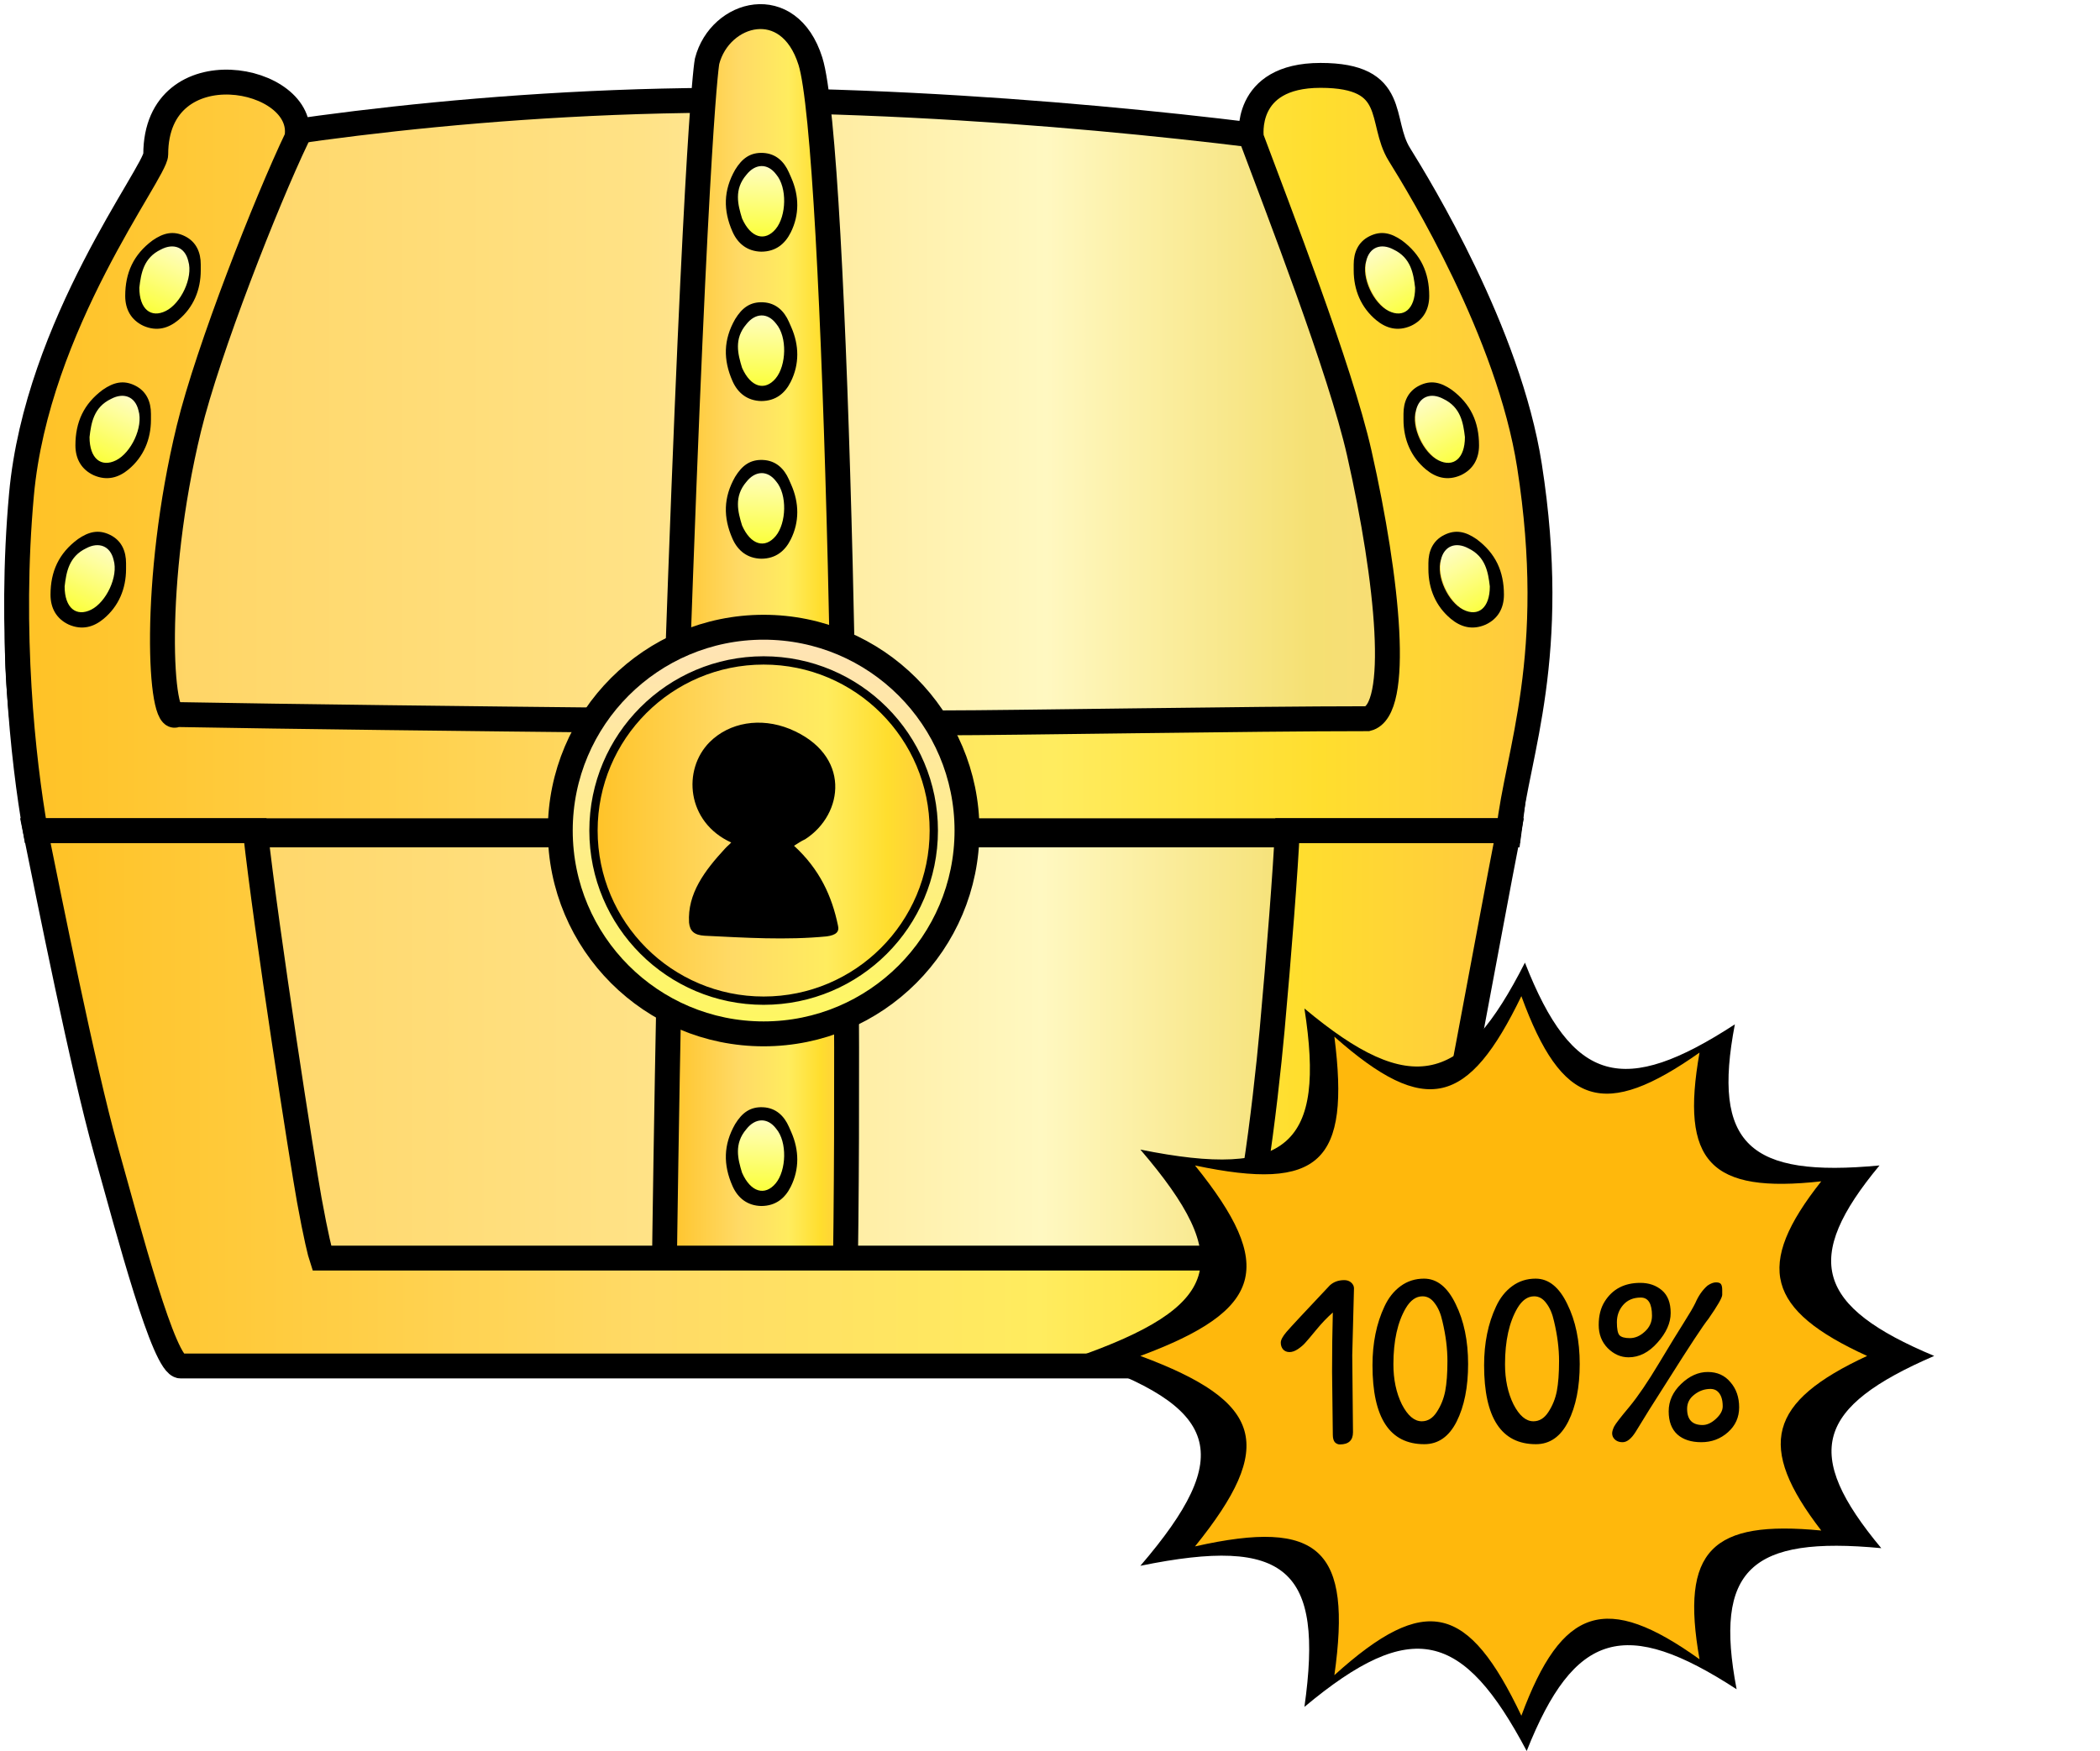
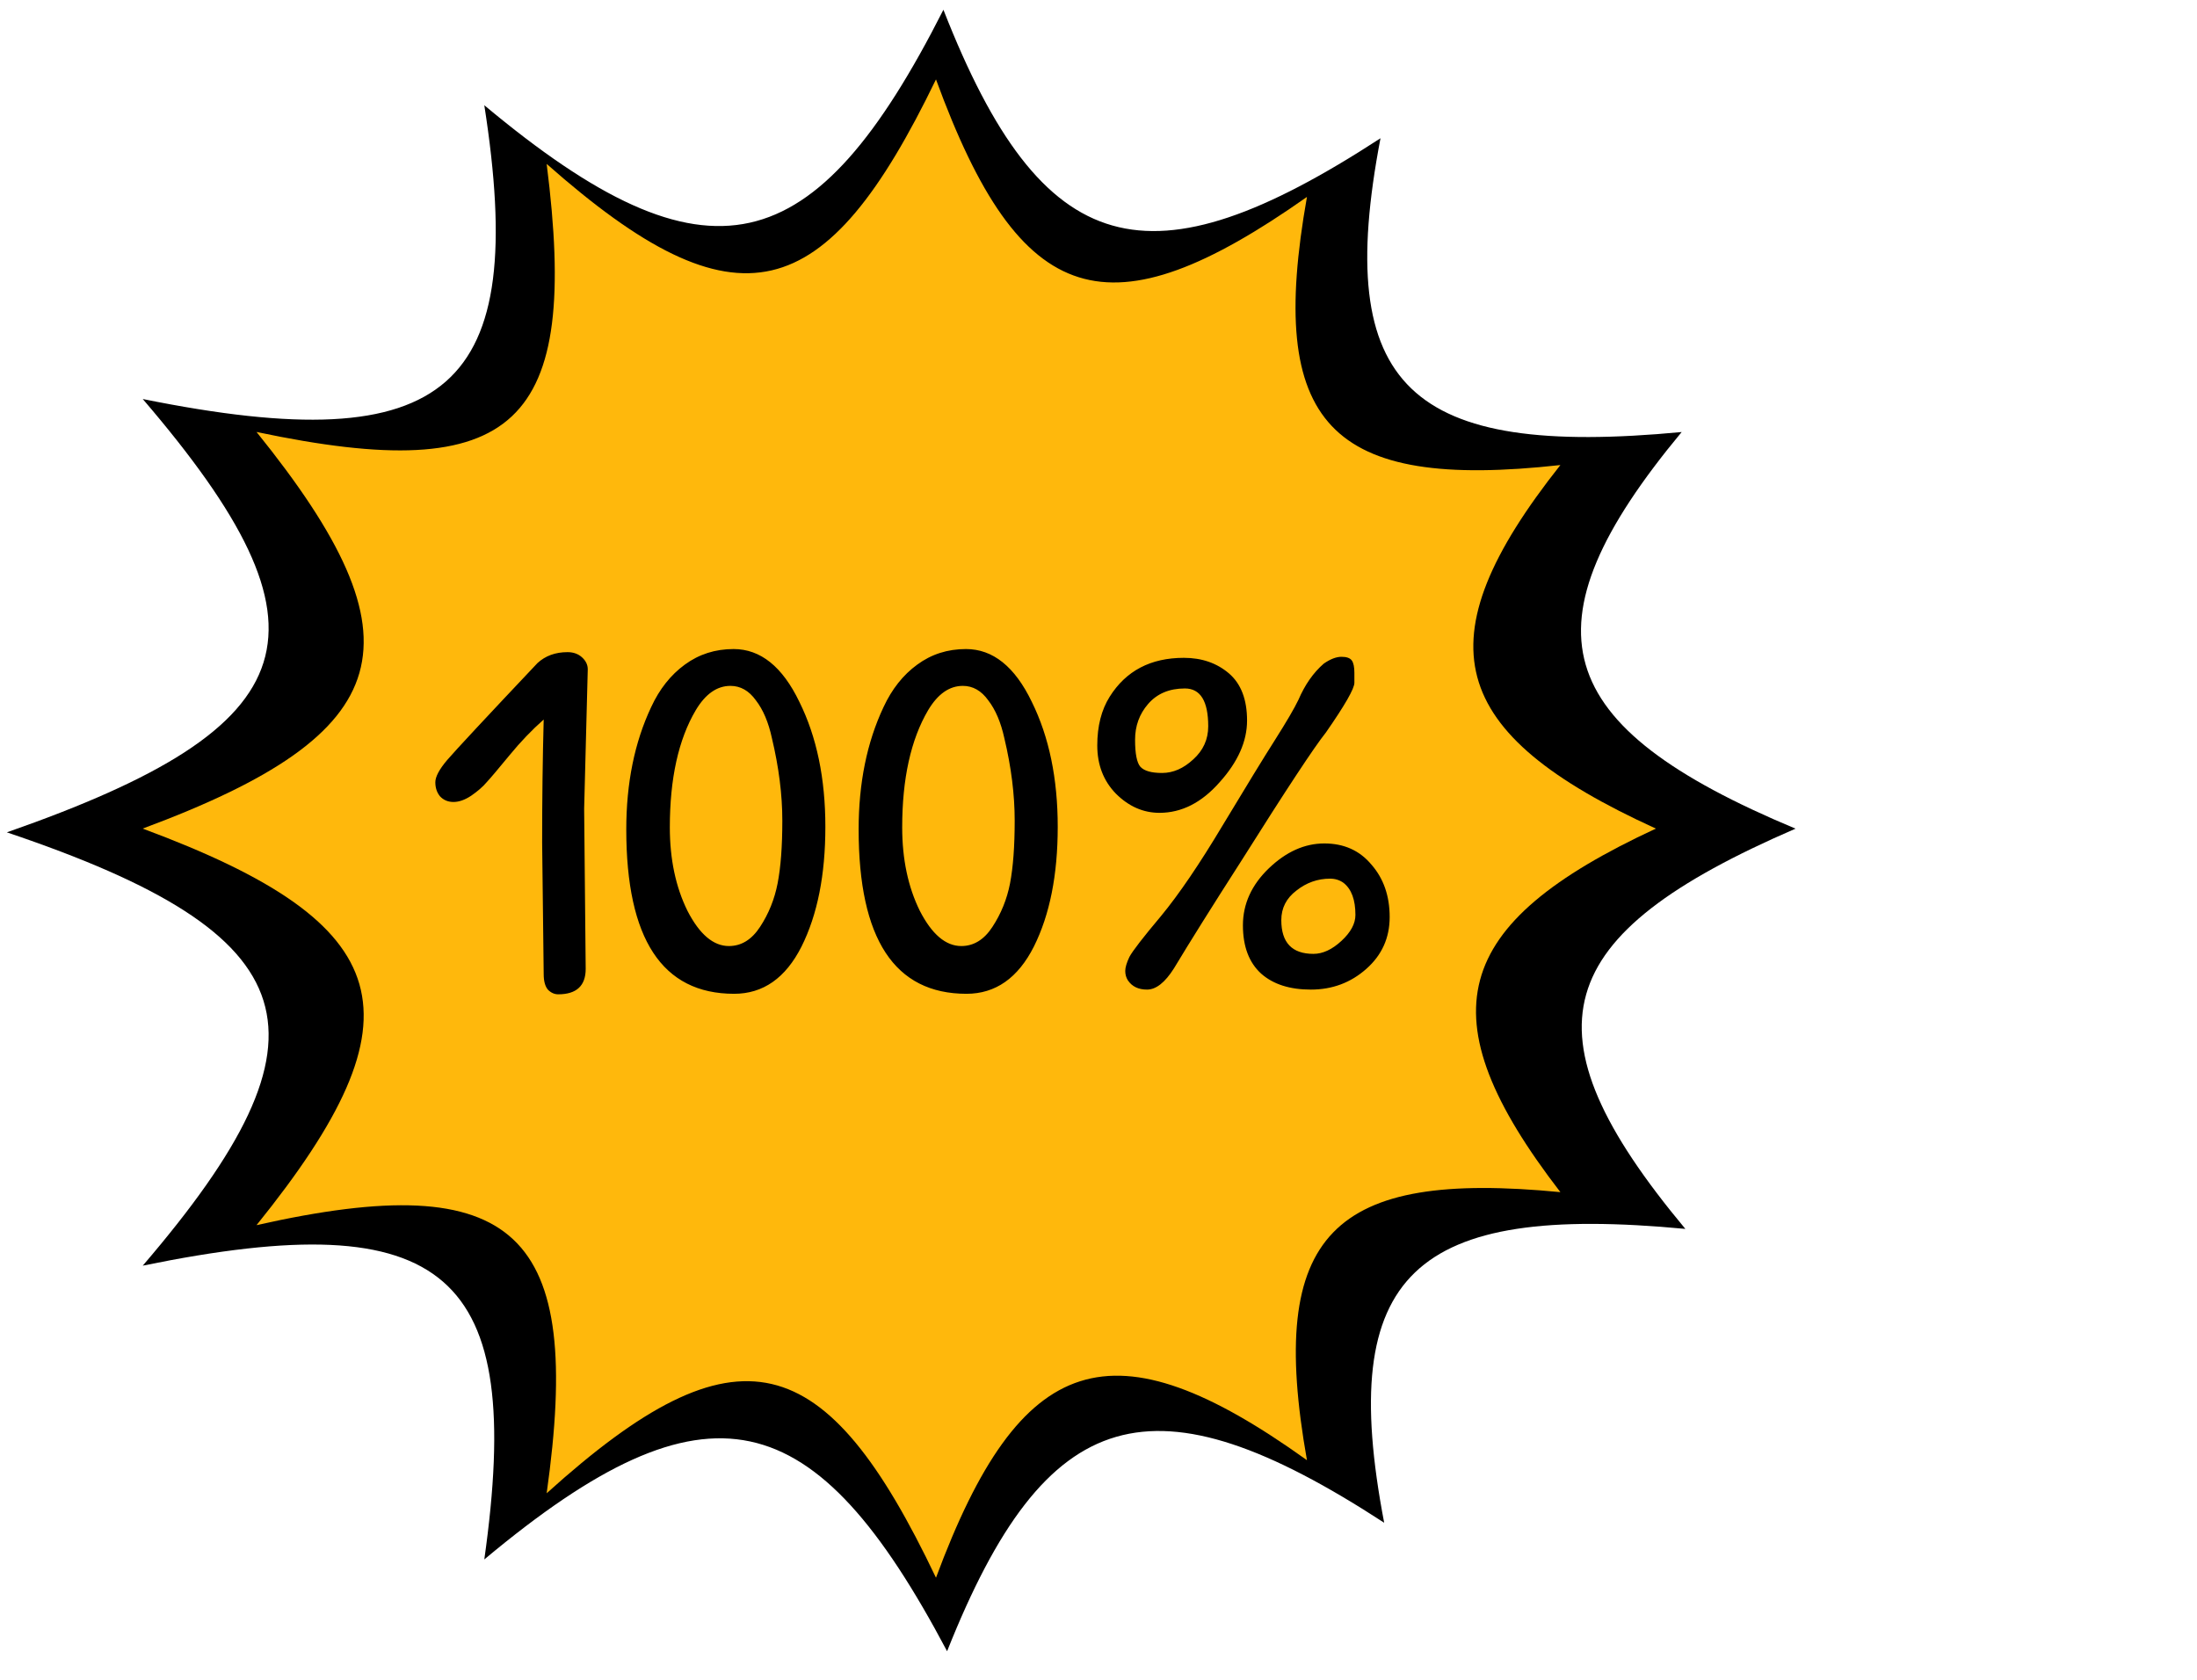
- <svg xmlns="http://www.w3.org/2000/svg" width="253" height="211" viewBox="0 0 253 211" fill="none">
-   <path d="M21.262 165.105H165.762C169.762 162.305 178.428 120.605 182.262 100.105L4.262 101.605C4.428 102.772 5.162 107.405 6.762 116.605C8.362 125.805 17.095 152.772 21.262 165.105Z" fill="#C01414" />
-   <path d="M21.262 165.105H165.762C169.762 162.305 178.428 120.605 182.262 100.105L4.262 101.605C4.428 102.772 5.162 107.405 6.762 116.605C8.362 125.805 17.095 152.772 21.262 165.105Z" fill="url(#paint0_linear_72_5866)" />
-   <path d="M21.262 165.105H165.762C169.762 162.305 178.428 120.605 182.262 100.105L4.262 101.605C4.428 102.772 5.162 107.405 6.762 116.605C8.362 125.805 17.095 152.772 21.262 165.105Z" stroke="black" />
-   <path d="M91.761 12.105C59.361 11.705 30.261 16.271 19.761 18.605C17.095 22.438 10.961 32.206 7.761 40.605C3.761 51.105 3.261 63.605 2.261 73.606C1.461 81.606 3.594 94.939 4.761 100.605H181.761C182.928 92.272 184.961 71.805 183.761 56.605C182.561 41.406 172.261 24.938 167.261 18.605C155.594 16.605 124.161 12.505 91.761 12.105Z" fill="url(#paint1_linear_72_5866)" stroke="black" stroke-width="3" />
-   <path d="M22.763 51.606C25.063 42.149 32.096 24.272 35.763 16.606C37.088 9.084 18.763 5.584 18.763 18.606C18.763 20.727 4.455 39.063 2.588 59.584C1.086 76.084 2.763 91.606 4.263 100.106H181.763C182.763 90.772 187.857 79.106 184.263 56.106C181.763 40.106 171.088 22.629 168.588 18.606C166.088 14.583 168.588 9.085 159.088 9.084C149.661 9.084 150.763 16.606 150.763 16.606C153.93 25.106 161.476 44.476 163.763 54.606C167.263 70.106 168.763 85.606 164.763 86.606C150.596 86.606 121.763 87.106 113.763 87.106C105.763 87.106 49.096 86.606 21.263 86.106C19.263 87.606 18.263 70.106 22.763 51.606Z" fill="#FEBB59" />
-   <path d="M22.763 51.606C25.063 42.149 32.096 24.272 35.763 16.606C37.088 9.084 18.763 5.584 18.763 18.606C18.763 20.727 4.455 39.063 2.588 59.584C1.086 76.084 2.763 91.606 4.263 100.106H181.763C182.763 90.772 187.857 79.106 184.263 56.106C181.763 40.106 171.088 22.629 168.588 18.606C166.088 14.583 168.588 9.085 159.088 9.084C149.661 9.084 150.763 16.606 150.763 16.606C153.93 25.106 161.476 44.476 163.763 54.606C167.263 70.106 168.763 85.606 164.763 86.606C150.596 86.606 121.763 87.106 113.763 87.106C105.763 87.106 49.096 86.606 21.263 86.106C19.263 87.606 18.263 70.106 22.763 51.606Z" fill="url(#paint2_linear_72_5866)" />
-   <path d="M22.763 51.606C25.063 42.149 32.096 24.272 35.763 16.606C37.088 9.084 18.763 5.584 18.763 18.606C18.763 20.727 4.455 39.063 2.588 59.584C1.086 76.084 2.763 91.606 4.263 100.106H181.763C182.763 90.772 187.857 79.106 184.263 56.106C181.763 40.106 171.088 22.629 168.588 18.606C166.088 14.583 168.588 9.085 159.088 9.084C149.661 9.084 150.763 16.606 150.763 16.606C153.93 25.106 161.476 44.476 163.763 54.606C167.263 70.106 168.763 85.606 164.763 86.606C150.596 86.606 121.763 87.106 113.763 87.106C105.763 87.106 49.096 86.606 21.263 86.106C19.263 87.606 18.263 70.106 22.763 51.606Z" stroke="black" stroke-width="3" />
-   <path d="M97.636 7.375C95.042 -0.872 86.743 1.376 85.187 7.375C85.187 7.375 83.938 13.373 81.556 81.608C80.545 110.574 80 155.841 80 155.841C81.037 163.34 101.689 161.839 101.785 156.589C102.65 109.6 100.83 17.532 97.636 7.375Z" fill="#FEBB59" />
-   <path d="M97.636 7.375C95.042 -0.872 86.743 1.376 85.187 7.375C85.187 7.375 83.938 13.373 81.556 81.608C80.545 110.574 80 155.841 80 155.841C81.037 163.34 101.689 161.839 101.785 156.589C102.65 109.6 100.83 17.532 97.636 7.375Z" fill="url(#paint3_linear_72_5866)" />
-   <path d="M97.636 7.375C95.042 -0.872 86.743 1.376 85.187 7.375C85.187 7.375 83.938 13.373 81.556 81.608C80.545 110.574 80 155.841 80 155.841C81.037 163.34 101.689 161.839 101.785 156.589C102.65 109.6 100.83 17.532 97.636 7.375Z" stroke="black" stroke-width="3" />
-   <path d="M37.262 144.605C36.462 140.205 32.095 112.272 30.762 100.105H4.262C5.928 108.272 9.962 128.605 12.762 138.605C15.562 148.605 19.762 164.605 21.762 164.605H91.762H165.762C168.262 164.605 171.162 153.006 172.762 146.606L172.762 146.605C174.362 140.205 179.262 112.939 181.762 100.105H155.086C154.919 104.272 154.062 115.305 153.262 124.105C152.462 132.905 150.262 151.605 148.262 151.605H98.262H38.762C38.595 151.105 38.062 149.005 37.262 144.605Z" fill="#FEBA5D" />
-   <path d="M37.262 144.605C36.462 140.205 32.095 112.272 30.762 100.105H4.262C5.928 108.272 9.962 128.605 12.762 138.605C15.562 148.605 19.762 164.605 21.762 164.605H91.762H165.762C168.262 164.605 171.162 153.006 172.762 146.606L172.762 146.605C174.362 140.205 179.262 112.939 181.762 100.105H155.086C154.919 104.272 154.062 115.305 153.262 124.105C152.462 132.905 150.262 151.605 148.262 151.605H98.262H38.762C38.595 151.105 38.062 149.005 37.262 144.605Z" fill="url(#paint4_linear_72_5866)" />
-   <path d="M37.262 144.605C36.462 140.205 32.095 112.272 30.762 100.105H4.262C5.928 108.272 9.962 128.605 12.762 138.605C15.562 148.605 19.762 164.605 21.762 164.605H91.762H165.762C168.262 164.605 171.162 153.006 172.762 146.606L172.762 146.605C174.362 140.205 179.262 112.939 181.762 100.105H155.086C154.919 104.272 154.062 115.305 153.262 124.105C152.462 132.905 150.262 151.605 148.262 151.605H98.262H38.762C38.595 151.105 38.062 149.005 37.262 144.605Z" stroke="black" stroke-width="3" />
-   <ellipse cx="13.973" cy="51.71" rx="3.134" ry="4.732" transform="rotate(25.9035 13.9732 51.7101)" fill="#FFD15C" />
-   <ellipse cx="13.973" cy="51.71" rx="3.134" ry="4.732" transform="rotate(25.9035 13.9732 51.7101)" fill="url(#paint5_linear_72_5866)" />
-   <ellipse cx="10.973" cy="69.71" rx="3.134" ry="4.732" transform="rotate(25.9035 10.9732 69.7101)" fill="#FFD15C" />
-   <ellipse cx="10.973" cy="69.71" rx="3.134" ry="4.732" transform="rotate(25.9035 10.9732 69.7101)" fill="url(#paint6_linear_72_5866)" />
-   <ellipse cx="168.081" cy="33.736" rx="3.134" ry="4.732" transform="rotate(-28.1216 168.081 33.7359)" fill="#FFD15C" />
-   <ellipse cx="168.081" cy="33.736" rx="3.134" ry="4.732" transform="rotate(-28.1216 168.081 33.7359)" fill="url(#paint7_linear_72_5866)" />
-   <ellipse cx="174.081" cy="51.736" rx="3.134" ry="4.732" transform="rotate(-28.1216 174.081 51.7359)" fill="#FFD15C" />
-   <ellipse cx="174.081" cy="51.736" rx="3.134" ry="4.732" transform="rotate(-28.1216 174.081 51.7359)" fill="url(#paint8_linear_72_5866)" />
-   <ellipse cx="177.081" cy="69.736" rx="3.134" ry="4.732" transform="rotate(-28.1216 177.081 69.7359)" fill="#FFD15C" />
-   <ellipse cx="177.081" cy="69.736" rx="3.134" ry="4.732" transform="rotate(-28.1216 177.081 69.7359)" fill="url(#paint9_linear_72_5866)" />
-   <ellipse cx="19.814" cy="33.599" rx="3.134" ry="4.732" transform="rotate(25.9035 19.814 33.5985)" fill="url(#paint10_linear_72_5866)" />
-   <path d="M24.186 32.567C24.186 34.967 23.286 37.067 21.486 38.567C20.286 39.567 18.886 39.967 17.286 39.267C15.786 38.567 15.086 37.267 15.086 35.667C15.086 32.867 16.086 30.667 18.386 28.967C19.686 28.067 20.886 27.767 22.286 28.467C23.686 29.167 24.186 30.467 24.186 31.867C24.186 32.067 24.186 32.367 24.186 32.567ZM16.786 34.667C16.786 37.267 18.186 38.367 19.986 37.467C21.786 36.567 23.286 33.467 22.686 31.467C22.286 29.767 20.886 29.267 19.386 30.067C17.286 31.067 16.986 32.967 16.786 34.667Z" fill="black" />
-   <ellipse cx="91.743" cy="24.12" rx="3.134" ry="4.732" transform="rotate(2.10944 91.7426 24.1198)" fill="#FFD15C" />
-   <ellipse cx="91.743" cy="24.12" rx="3.134" ry="4.732" transform="rotate(2.10944 91.7426 24.1198)" fill="url(#paint11_linear_72_5866)" />
-   <path d="M95.324 21.413C96.293 23.608 96.316 25.893 95.274 27.992C94.58 29.391 93.46 30.322 91.714 30.327C90.059 30.291 88.894 29.384 88.248 27.92C87.119 25.358 87.146 22.942 88.565 20.459C89.391 19.11 90.368 18.352 91.931 18.428C93.495 18.503 94.477 19.491 95.042 20.772C95.123 20.955 95.243 21.23 95.324 21.413ZM89.4 26.32C90.449 28.698 92.174 29.14 93.458 27.59C94.742 26.041 94.864 22.599 93.508 21.011C92.456 19.617 90.973 19.724 89.924 21.062C88.406 22.824 88.898 24.683 89.4 26.32Z" fill="black" />
-   <ellipse cx="91.743" cy="42.12" rx="3.134" ry="4.732" transform="rotate(2.10944 91.7426 42.1198)" fill="#FFD15C" />
-   <ellipse cx="91.743" cy="42.12" rx="3.134" ry="4.732" transform="rotate(2.10944 91.7426 42.1198)" fill="url(#paint12_linear_72_5866)" />
-   <path d="M95.324 39.413C96.293 41.608 96.316 43.893 95.274 45.992C94.58 47.391 93.46 48.322 91.714 48.327C90.059 48.291 88.894 47.384 88.248 45.92C87.119 43.358 87.146 40.942 88.565 38.459C89.391 37.111 90.368 36.352 91.931 36.428C93.495 36.503 94.477 37.491 95.042 38.772C95.123 38.955 95.243 39.23 95.324 39.413ZM89.4 44.319C90.449 46.699 92.174 47.14 93.458 45.59C94.742 44.041 94.864 40.599 93.508 39.011C92.456 37.617 90.973 37.724 89.924 39.062C88.406 40.824 88.898 42.683 89.4 44.319Z" fill="black" />
-   <ellipse cx="91.743" cy="61.12" rx="3.134" ry="4.732" transform="rotate(2.10944 91.7426 61.1198)" fill="#FFD15C" />
-   <ellipse cx="91.743" cy="61.12" rx="3.134" ry="4.732" transform="rotate(2.10944 91.7426 61.1198)" fill="url(#paint13_linear_72_5866)" />
-   <path d="M95.324 58.413C96.293 60.608 96.316 62.893 95.274 64.992C94.58 66.391 93.46 67.322 91.714 67.327C90.059 67.291 88.894 66.384 88.248 64.92C87.119 62.358 87.146 59.942 88.565 57.459C89.391 56.111 90.368 55.352 91.931 55.428C93.495 55.503 94.477 56.491 95.042 57.772C95.123 57.955 95.243 58.23 95.324 58.413ZM89.4 63.319C90.449 65.698 92.174 66.14 93.458 64.591C94.742 63.041 94.864 59.599 93.508 58.011C92.456 56.617 90.973 56.724 89.924 58.062C88.406 59.824 88.898 61.683 89.4 63.319Z" fill="black" />
-   <ellipse cx="91.743" cy="139.12" rx="3.134" ry="4.732" transform="rotate(2.10944 91.7426 139.12)" fill="#FFD15C" />
-   <ellipse cx="91.743" cy="139.12" rx="3.134" ry="4.732" transform="rotate(2.10944 91.7426 139.12)" fill="url(#paint14_linear_72_5866)" />
-   <path d="M95.324 136.413C96.293 138.609 96.316 140.893 95.274 142.992C94.58 144.391 93.46 145.322 91.714 145.327C90.059 145.291 88.894 144.384 88.248 142.92C87.119 140.358 87.146 137.942 88.565 135.459C89.391 134.111 90.368 133.352 91.931 133.428C93.495 133.503 94.477 134.491 95.042 135.772C95.123 135.955 95.243 136.23 95.324 136.413ZM89.4 141.32C90.449 143.699 92.174 144.14 93.458 142.591C94.742 141.041 94.864 137.599 93.508 136.011C92.456 134.617 90.973 134.724 89.924 136.062C88.406 137.824 88.898 139.683 89.4 141.32Z" fill="black" />
-   <path d="M163.088 32.567C163.088 34.967 163.988 37.067 165.788 38.567C166.988 39.567 168.388 39.967 169.988 39.267C171.488 38.567 172.188 37.267 172.188 35.667C172.188 32.867 171.188 30.667 168.888 28.967C167.588 28.067 166.388 27.767 164.988 28.467C163.588 29.167 163.088 30.467 163.088 31.867C163.088 32.067 163.088 32.367 163.088 32.567ZM170.488 34.667C170.488 37.267 169.088 38.367 167.288 37.467C165.488 36.567 163.988 33.467 164.588 31.467C164.988 29.767 166.388 29.267 167.888 30.067C169.988 31.067 170.288 32.967 170.488 34.667Z" fill="black" />
-   <path d="M18.186 50.567C18.186 52.967 17.286 55.067 15.486 56.567C14.286 57.567 12.886 57.967 11.286 57.267C9.786 56.567 9.086 55.267 9.086 53.667C9.086 50.867 10.086 48.667 12.386 46.967C13.686 46.067 14.886 45.767 16.286 46.467C17.686 47.167 18.186 48.467 18.186 49.867C18.186 50.067 18.186 50.367 18.186 50.567ZM10.786 52.667C10.786 55.267 12.186 56.367 13.986 55.467C15.786 54.567 17.286 51.467 16.686 49.467C16.286 47.767 14.886 47.267 13.386 48.067C11.286 49.067 10.986 50.967 10.786 52.667Z" fill="black" />
-   <path d="M169.088 50.567C169.088 52.967 169.988 55.067 171.788 56.567C172.988 57.567 174.388 57.967 175.988 57.267C177.488 56.567 178.188 55.267 178.188 53.667C178.188 50.867 177.188 48.667 174.888 46.967C173.588 46.067 172.388 45.767 170.988 46.467C169.588 47.167 169.088 48.467 169.088 49.867C169.088 50.067 169.088 50.367 169.088 50.567ZM176.488 52.667C176.488 55.267 175.088 56.367 173.288 55.467C171.488 54.567 169.988 51.467 170.588 49.467C170.988 47.767 172.388 47.267 173.888 48.067C175.988 49.067 176.288 50.967 176.488 52.667Z" fill="black" />
-   <path d="M15.186 68.567C15.186 70.967 14.286 73.067 12.486 74.567C11.286 75.567 9.886 75.967 8.286 75.267C6.786 74.567 6.086 73.267 6.086 71.667C6.086 68.867 7.086 66.667 9.386 64.967C10.686 64.067 11.886 63.767 13.286 64.467C14.686 65.167 15.186 66.467 15.186 67.867C15.186 68.067 15.186 68.367 15.186 68.567ZM7.786 70.667C7.786 73.267 9.186 74.367 10.986 73.467C12.786 72.567 14.286 69.467 13.686 67.467C13.286 65.767 11.886 65.267 10.386 66.067C8.286 67.067 7.986 68.967 7.786 70.667Z" fill="black" />
-   <path d="M172.088 68.567C172.088 70.967 172.988 73.067 174.788 74.567C175.988 75.567 177.388 75.967 178.988 75.267C180.488 74.567 181.188 73.267 181.188 71.667C181.188 68.867 180.188 66.667 177.888 64.967C176.588 64.067 175.388 63.767 173.988 64.467C172.588 65.167 172.088 66.467 172.088 67.867C172.088 68.067 172.088 68.367 172.088 68.567ZM179.488 70.667C179.488 73.267 178.088 74.367 176.288 73.467C174.488 72.567 172.988 69.467 173.588 67.467C173.988 65.767 175.388 65.267 176.888 66.067C178.988 67.067 179.288 68.967 179.488 70.667Z" fill="black" />
-   <circle cx="92" cy="100.084" r="24.5" fill="#BACFD0" />
-   <circle cx="92" cy="100.084" r="24.5" fill="url(#paint15_linear_72_5866)" />
-   <circle cx="92" cy="100.084" r="24.5" stroke="black" stroke-width="3" />
-   <circle cx="92" cy="100.084" r="20.5" fill="#BACFD0" />
-   <circle cx="92" cy="100.084" r="20.5" fill="url(#paint16_linear_72_5866)" />
-   <circle cx="92" cy="100.084" r="20.5" fill="url(#paint17_linear_72_5866)" />
-   <circle cx="92" cy="100.084" r="20.5" stroke="black" />
-   <path d="M95.662 101.92C98.772 104.768 100.223 108.012 100.949 111.493C101.156 112.284 100.741 112.68 99.601 112.838C94.729 113.313 89.753 112.996 84.88 112.759C83.636 112.68 83.118 112.205 83.014 111.177C82.807 107.695 84.88 104.926 87.368 102.236C87.576 101.999 87.887 101.762 88.094 101.524C82.703 99.072 82.185 92.743 85.502 89.42C87.887 87.046 91.619 86.413 95.143 87.837C102.607 90.923 101.674 98.122 97.009 101.129C96.491 101.366 96.18 101.604 95.662 101.92Z" fill="black" />
-   <path fill-rule="evenodd" clip-rule="evenodd" d="M233.025 163.394C218.785 169.557 217.085 175.083 226.649 186.559C210.922 185.072 206.459 189.11 209.221 203.562C195.832 194.848 189.669 196.548 183.931 211C176.28 196.548 170.116 194.848 157.152 205.687C159.49 189.11 155.027 185.072 137.387 188.685C148.863 175.295 147.163 169.557 129.523 163.606C147.163 157.443 148.863 151.917 137.387 138.528C155.239 142.141 159.702 137.89 157.152 121.526C170.116 132.365 176.28 130.664 183.718 116C189.456 130.664 195.62 132.152 209.009 123.438C206.246 137.89 210.709 141.928 226.436 140.441C217.085 151.705 218.785 157.443 233.025 163.394Z" fill="black" />
-   <path fill-rule="evenodd" clip-rule="evenodd" d="M224.944 163.395C213.043 168.92 211.555 174.234 219.419 184.435C206.242 183.16 202.416 186.773 204.754 199.95C193.49 191.874 188.177 193.574 183.289 206.75C176.913 193.361 171.812 191.874 160.761 201.862C162.886 186.773 159.061 182.947 143.971 186.348C153.747 174.234 152.26 168.92 137.383 163.395C152.26 157.869 153.747 152.556 143.971 140.442C159.061 143.63 162.674 140.017 160.761 124.927C171.812 134.703 176.913 133.216 183.289 120.039C188.177 133.428 193.278 134.916 204.754 126.84C202.416 140.017 206.029 143.842 219.419 142.354C211.343 152.556 212.83 157.869 224.944 163.395Z" fill="#FFB80C" />
-   <path d="M163.003 172.59C163.003 173.57 162.473 174.06 161.413 174.06C161.193 174.06 160.993 173.97 160.813 173.79C160.653 173.59 160.573 173.29 160.573 172.89L160.483 165.27C160.483 162.75 160.513 160.38 160.573 158.16C159.893 158.76 159.233 159.45 158.593 160.23C157.953 161.01 157.513 161.53 157.273 161.79C157.053 162.05 156.753 162.31 156.373 162.57C156.013 162.81 155.673 162.93 155.353 162.93C155.033 162.93 154.773 162.82 154.573 162.6C154.393 162.38 154.303 162.11 154.303 161.79C154.303 161.47 154.533 161.04 154.993 160.5C155.473 159.94 157.213 158.07 160.213 154.89C160.673 154.47 161.253 154.26 161.953 154.26C162.293 154.26 162.573 154.36 162.793 154.56C163.013 154.76 163.123 154.99 163.123 155.25L162.913 163.32L163.003 172.59ZM165.352 164.52C165.352 161.84 165.832 159.48 166.792 157.44C167.272 156.4 167.922 155.58 168.742 154.98C169.562 154.38 170.502 154.08 171.562 154.08C173.122 154.08 174.392 155.1 175.372 157.14C176.372 159.16 176.872 161.57 176.872 164.37C176.872 167.15 176.412 169.46 175.492 171.3C174.572 173.12 173.272 174.03 171.592 174.03C167.432 174.03 165.352 170.86 165.352 164.52ZM171.292 171.27C172.012 171.27 172.612 170.9 173.092 170.16C173.592 169.4 173.932 168.56 174.112 167.64C174.292 166.7 174.382 165.49 174.382 164.01C174.382 162.51 174.182 160.92 173.782 159.24C173.582 158.32 173.272 157.59 172.852 157.05C172.452 156.49 171.962 156.21 171.382 156.21C170.602 156.21 169.932 156.68 169.372 157.62C168.372 159.32 167.872 161.58 167.872 164.4C167.872 166.24 168.212 167.85 168.892 169.23C169.592 170.59 170.392 171.27 171.292 171.27ZM178.799 164.52C178.799 161.84 179.279 159.48 180.239 157.44C180.719 156.4 181.369 155.58 182.189 154.98C183.009 154.38 183.949 154.08 185.009 154.08C186.569 154.08 187.839 155.1 188.819 157.14C189.819 159.16 190.319 161.57 190.319 164.37C190.319 167.15 189.859 169.46 188.939 171.3C188.019 173.12 186.719 174.03 185.039 174.03C180.879 174.03 178.799 170.86 178.799 164.52ZM184.739 171.27C185.459 171.27 186.059 170.9 186.539 170.16C187.039 169.4 187.379 168.56 187.559 167.64C187.739 166.7 187.829 165.49 187.829 164.01C187.829 162.51 187.629 160.92 187.229 159.24C187.029 158.32 186.719 157.59 186.299 157.05C185.899 156.49 185.409 156.21 184.829 156.21C184.049 156.21 183.379 156.68 182.819 157.62C181.819 159.32 181.319 161.58 181.319 164.4C181.319 166.24 181.659 167.85 182.339 169.23C183.039 170.59 183.839 171.27 184.739 171.27ZM207.486 156.03C207.486 156.37 206.936 157.33 205.836 158.91C205.176 159.73 203.536 162.22 200.916 166.38C199.236 169 197.946 171.06 197.046 172.56C196.526 173.38 196.006 173.79 195.486 173.79C194.986 173.79 194.616 173.61 194.376 173.25C194.276 173.09 194.226 172.91 194.226 172.71C194.226 172.51 194.306 172.24 194.466 171.9C194.646 171.56 195.256 170.77 196.296 169.53C197.336 168.27 198.526 166.52 199.866 164.28C201.226 162.02 202.236 160.37 202.896 159.33C203.556 158.29 204.006 157.52 204.246 157.02C204.626 156.14 205.116 155.44 205.716 154.92C206.096 154.66 206.436 154.53 206.736 154.53C207.036 154.53 207.236 154.6 207.336 154.74C207.436 154.88 207.486 155.12 207.486 155.46V156.03ZM193.326 156.84C194.266 155.34 195.696 154.59 197.616 154.59C198.656 154.59 199.526 154.89 200.226 155.49C200.926 156.09 201.276 157 201.276 158.22C201.276 159.42 200.746 160.61 199.686 161.79C198.646 162.97 197.486 163.56 196.206 163.56C195.266 163.56 194.426 163.19 193.686 162.45C192.966 161.71 192.606 160.78 192.606 159.66C192.606 158.54 192.846 157.6 193.326 156.84ZM199.026 158.55C199.026 157.09 198.576 156.36 197.676 156.36C196.776 156.36 196.066 156.66 195.546 157.26C195.046 157.84 194.796 158.53 194.796 159.33C194.796 160.13 194.896 160.65 195.096 160.89C195.316 161.13 195.736 161.25 196.356 161.25C196.996 161.25 197.596 160.99 198.156 160.47C198.736 159.95 199.026 159.31 199.026 158.55ZM201.036 170.07C201.036 168.83 201.536 167.73 202.536 166.77C203.536 165.81 204.606 165.33 205.746 165.33C206.886 165.33 207.796 165.74 208.476 166.56C209.176 167.36 209.526 168.37 209.526 169.59C209.526 170.79 209.076 171.79 208.176 172.59C207.276 173.39 206.206 173.79 204.966 173.79C203.746 173.79 202.786 173.48 202.086 172.86C201.386 172.22 201.036 171.29 201.036 170.07ZM203.256 169.77C203.256 171.07 203.876 171.72 205.116 171.72C205.656 171.72 206.196 171.47 206.736 170.97C207.276 170.47 207.546 169.97 207.546 169.47C207.546 168.59 207.316 167.97 206.856 167.61C206.636 167.45 206.376 167.37 206.076 167.37C205.356 167.37 204.706 167.6 204.126 168.06C203.546 168.5 203.256 169.07 203.256 169.77Z" fill="black" />
-   <defs>
-     <linearGradient id="paint0_linear_72_5866" x1="4.262" y1="132.604" x2="182.252" y2="132.604" gradientUnits="userSpaceOnUse">
-       <stop stop-color="#FFD15B" />
-       <stop offset="0.413" stop-color="#FFE286" />
-       <stop offset="0.681" stop-color="#FFF8C1" />
-       <stop offset="0.856" stop-color="#F5E073" />
-       <stop offset="1" stop-color="#FED878" />
-     </linearGradient>
-     <linearGradient id="paint1_linear_72_5866" x1="2.086" y1="56.34" x2="184.118" y2="56.34" gradientUnits="userSpaceOnUse">
-       <stop stop-color="#FFD15B" />
-       <stop offset="0.413" stop-color="#FFE286" />
-       <stop offset="0.681" stop-color="#FFF8C1" />
-       <stop offset="0.856" stop-color="#F5E073" />
-       <stop offset="1" stop-color="#FED878" />
-     </linearGradient>
-     <linearGradient id="paint2_linear_72_5866" x1="2" y1="54.593" x2="185.52" y2="54.593" gradientUnits="userSpaceOnUse">
-       <stop stop-color="#FFC225" />
-       <stop offset="0.413" stop-color="#FFDA66" />
-       <stop offset="0.681" stop-color="#FFEC5F" />
-       <stop offset="0.856" stop-color="#FFDE2E" />
-       <stop offset="1" stop-color="#FFC93E" />
-     </linearGradient>
-     <linearGradient id="paint3_linear_72_5866" x1="80" y1="81.496" x2="101.999" y2="81.496" gradientUnits="userSpaceOnUse">
-       <stop stop-color="#FFC225" />
-       <stop offset="0.413" stop-color="#FFDA66" />
-       <stop offset="0.681" stop-color="#FFEC5F" />
-       <stop offset="0.856" stop-color="#FFDE2E" />
-       <stop offset="1" stop-color="#FFC93E" />
-     </linearGradient>
-     <linearGradient id="paint4_linear_72_5866" x1="4.262" y1="132.354" x2="181.752" y2="132.354" gradientUnits="userSpaceOnUse">
-       <stop stop-color="#FFC225" />
-       <stop offset="0.413" stop-color="#FFDA66" />
-       <stop offset="0.681" stop-color="#FFEC5F" />
-       <stop offset="0.856" stop-color="#FFDE2E" />
-       <stop offset="1" stop-color="#FFC93E" />
-     </linearGradient>
-     <linearGradient id="paint5_linear_72_5866" x1="13.973" y1="46.978" x2="13.973" y2="56.442" gradientUnits="userSpaceOnUse">
-       <stop stop-color="#FFFDCA" />
-       <stop offset="1" stop-color="#FBFF36" />
-     </linearGradient>
-     <linearGradient id="paint6_linear_72_5866" x1="10.973" y1="64.978" x2="10.973" y2="74.442" gradientUnits="userSpaceOnUse">
-       <stop stop-color="#FFFDCA" />
-       <stop offset="1" stop-color="#FBFF36" />
-     </linearGradient>
-     <linearGradient id="paint7_linear_72_5866" x1="168.081" y1="29.004" x2="168.081" y2="38.468" gradientUnits="userSpaceOnUse">
-       <stop stop-color="#FFFDCA" />
-       <stop offset="1" stop-color="#FBFF36" />
-     </linearGradient>
-     <linearGradient id="paint8_linear_72_5866" x1="174.081" y1="47.004" x2="174.081" y2="56.468" gradientUnits="userSpaceOnUse">
-       <stop stop-color="#FFFDCA" />
-       <stop offset="1" stop-color="#FBFF36" />
-     </linearGradient>
-     <linearGradient id="paint9_linear_72_5866" x1="177.081" y1="65.004" x2="177.081" y2="74.468" gradientUnits="userSpaceOnUse">
-       <stop stop-color="#FFFDCA" />
-       <stop offset="1" stop-color="#FBFF36" />
-     </linearGradient>
-     <linearGradient id="paint10_linear_72_5866" x1="19.814" y1="28.866" x2="19.814" y2="38.331" gradientUnits="userSpaceOnUse">
-       <stop stop-color="#FFFDCA" />
-       <stop offset="1" stop-color="#FBFF36" />
-     </linearGradient>
-     <linearGradient id="paint11_linear_72_5866" x1="91.743" y1="19.387" x2="91.743" y2="28.852" gradientUnits="userSpaceOnUse">
-       <stop stop-color="#FFFDCA" />
-       <stop offset="1" stop-color="#FBFF36" />
-     </linearGradient>
-     <linearGradient id="paint12_linear_72_5866" x1="91.743" y1="37.388" x2="91.743" y2="46.852" gradientUnits="userSpaceOnUse">
-       <stop stop-color="#FFFDCA" />
-       <stop offset="1" stop-color="#FBFF36" />
-     </linearGradient>
-     <linearGradient id="paint13_linear_72_5866" x1="91.743" y1="56.388" x2="91.743" y2="65.852" gradientUnits="userSpaceOnUse">
-       <stop stop-color="#FFFDCA" />
-       <stop offset="1" stop-color="#FBFF36" />
-     </linearGradient>
-     <linearGradient id="paint14_linear_72_5866" x1="91.743" y1="134.388" x2="91.743" y2="143.852" gradientUnits="userSpaceOnUse">
-       <stop stop-color="#FFFDCA" />
-       <stop offset="1" stop-color="#FBFF36" />
-     </linearGradient>
-     <linearGradient id="paint15_linear_72_5866" x1="92" y1="74.084" x2="92" y2="126.084" gradientUnits="userSpaceOnUse">
-       <stop stop-color="#FFE2BB" />
-       <stop offset="1" stop-color="#FEF85D" />
-     </linearGradient>
-     <linearGradient id="paint16_linear_72_5866" x1="92" y1="79.084" x2="92" y2="121.084" gradientUnits="userSpaceOnUse">
-       <stop stop-color="#FFDBA9" />
-       <stop offset="1" stop-color="#FEBA5D" />
-     </linearGradient>
-     <linearGradient id="paint17_linear_72_5866" x1="71" y1="100.083" x2="112.998" y2="100.083" gradientUnits="userSpaceOnUse">
-       <stop stop-color="#FFC225" />
-       <stop offset="0.413" stop-color="#FFDA66" />
-       <stop offset="0.681" stop-color="#FFEC5F" />
-       <stop offset="0.856" stop-color="#FFDE2E" />
-       <stop offset="1" stop-color="#FFC93E" />
-     </linearGradient>
-   </defs>
+ <svg xmlns="http://www.w3.org/2000/svg" width="34" height="26" viewBox="0 0 34 26" fill="none">
+   <path fill-rule="evenodd" clip-rule="evenodd" d="M27.787 12.826C23.979 14.474 23.524 15.952 26.082 19.021C21.876 18.623 20.682 19.703 21.421 23.569C17.84 21.238 16.192 21.693 14.657 25.558C12.611 21.693 10.963 21.238 7.495 24.137C8.121 19.703 6.927 18.623 2.209 19.59C5.279 16.009 4.824 14.474 0.106 12.883C4.824 11.235 5.279 9.757 2.209 6.176C6.984 7.142 8.178 6.005 7.495 1.629C10.963 4.527 12.611 4.073 14.6 0.151C16.135 4.073 17.783 4.471 21.364 2.14C20.625 6.005 21.819 7.085 26.025 6.687C23.524 9.7 23.979 11.235 27.787 12.826Z" fill="black" />
+   <path fill-rule="evenodd" clip-rule="evenodd" d="M25.626 12.825C22.443 14.302 22.045 15.723 24.148 18.452C20.624 18.111 19.601 19.077 20.226 22.601C17.213 20.441 15.793 20.896 14.485 24.42C12.78 20.839 11.416 20.441 8.46 23.113C9.029 19.077 8.006 18.054 3.97 18.963C6.585 15.723 6.187 14.302 2.208 12.825C6.187 11.347 6.585 9.926 3.97 6.686C8.006 7.539 8.972 6.572 8.46 2.537C11.416 5.151 12.78 4.753 14.485 1.229C15.793 4.81 17.157 5.208 20.226 3.048C19.601 6.572 20.567 7.595 24.148 7.198C21.988 9.926 22.386 11.347 25.626 12.825Z" fill="#FFB80C" />
+   <path d="M9.064 14.996C9.064 15.258 8.922 15.39 8.638 15.39C8.58 15.39 8.526 15.366 8.478 15.317C8.435 15.264 8.414 15.184 8.414 15.077L8.39 13.039C8.39 12.365 8.398 11.731 8.414 11.137C8.232 11.298 8.055 11.482 7.884 11.691C7.713 11.899 7.595 12.039 7.531 12.108C7.472 12.178 7.392 12.247 7.291 12.317C7.194 12.381 7.103 12.413 7.018 12.413C6.932 12.413 6.863 12.383 6.809 12.325C6.761 12.266 6.737 12.194 6.737 12.108C6.737 12.023 6.798 11.908 6.921 11.763C7.05 11.613 7.515 11.113 8.318 10.263C8.441 10.15 8.596 10.094 8.783 10.094C8.874 10.094 8.949 10.121 9.008 10.175C9.066 10.228 9.096 10.29 9.096 10.359L9.04 12.517L9.064 14.996ZM9.692 12.838C9.692 12.121 9.82 11.49 10.077 10.945C10.205 10.667 10.379 10.447 10.598 10.287C10.818 10.126 11.069 10.046 11.353 10.046C11.77 10.046 12.109 10.319 12.371 10.864C12.639 11.405 12.773 12.049 12.773 12.798C12.773 13.542 12.65 14.159 12.404 14.651C12.158 15.138 11.81 15.382 11.361 15.382C10.248 15.382 9.692 14.534 9.692 12.838ZM11.28 14.643C11.473 14.643 11.633 14.544 11.762 14.347C11.896 14.143 11.986 13.919 12.034 13.673C12.083 13.421 12.107 13.098 12.107 12.702C12.107 12.301 12.053 11.875 11.946 11.426C11.893 11.18 11.81 10.985 11.698 10.84C11.591 10.691 11.46 10.616 11.304 10.616C11.096 10.616 10.917 10.741 10.767 10.993C10.499 11.447 10.366 12.052 10.366 12.806C10.366 13.298 10.457 13.729 10.639 14.098C10.826 14.462 11.04 14.643 11.28 14.643ZM13.288 12.838C13.288 12.121 13.416 11.49 13.673 10.945C13.802 10.667 13.975 10.447 14.195 10.287C14.414 10.126 14.665 10.046 14.949 10.046C15.366 10.046 15.706 10.319 15.968 10.864C16.235 11.405 16.369 12.049 16.369 12.798C16.369 13.542 16.246 14.159 16 14.651C15.754 15.138 15.406 15.382 14.957 15.382C13.844 15.382 13.288 14.534 13.288 12.838ZM14.877 14.643C15.069 14.643 15.23 14.544 15.358 14.347C15.492 14.143 15.583 13.919 15.631 13.673C15.679 13.421 15.703 13.098 15.703 12.702C15.703 12.301 15.65 11.875 15.543 11.426C15.489 11.18 15.406 10.985 15.294 10.84C15.187 10.691 15.056 10.616 14.901 10.616C14.692 10.616 14.513 10.741 14.363 10.993C14.096 11.447 13.962 12.052 13.962 12.806C13.962 13.298 14.053 13.729 14.235 14.098C14.422 14.462 14.636 14.643 14.877 14.643ZM20.96 10.568C20.96 10.659 20.813 10.915 20.519 11.338C20.343 11.557 19.904 12.223 19.203 13.336C18.754 14.036 18.409 14.587 18.168 14.988C18.029 15.208 17.89 15.317 17.751 15.317C17.617 15.317 17.518 15.269 17.454 15.173C17.427 15.13 17.414 15.082 17.414 15.028C17.414 14.975 17.435 14.903 17.478 14.812C17.526 14.721 17.689 14.51 17.968 14.178C18.246 13.841 18.564 13.373 18.922 12.774C19.286 12.17 19.556 11.728 19.733 11.45C19.909 11.172 20.03 10.966 20.094 10.832C20.195 10.597 20.326 10.41 20.487 10.271C20.588 10.201 20.68 10.166 20.76 10.166C20.84 10.166 20.893 10.185 20.92 10.223C20.947 10.26 20.96 10.324 20.96 10.415V10.568ZM17.173 10.784C17.425 10.383 17.807 10.182 18.321 10.182C18.599 10.182 18.831 10.263 19.019 10.423C19.206 10.584 19.299 10.827 19.299 11.153C19.299 11.474 19.158 11.793 18.874 12.108C18.596 12.424 18.286 12.581 17.944 12.581C17.692 12.581 17.468 12.482 17.27 12.285C17.077 12.087 16.981 11.838 16.981 11.538C16.981 11.239 17.045 10.988 17.173 10.784ZM18.698 11.242C18.698 10.851 18.577 10.656 18.337 10.656C18.096 10.656 17.906 10.736 17.767 10.897C17.633 11.052 17.566 11.236 17.566 11.45C17.566 11.664 17.593 11.803 17.647 11.867C17.706 11.932 17.818 11.964 17.984 11.964C18.155 11.964 18.315 11.894 18.465 11.755C18.62 11.616 18.698 11.445 18.698 11.242ZM19.235 14.322C19.235 13.991 19.369 13.697 19.636 13.44C19.904 13.183 20.19 13.055 20.495 13.055C20.8 13.055 21.043 13.165 21.225 13.384C21.412 13.598 21.506 13.868 21.506 14.194C21.506 14.515 21.386 14.783 21.145 14.996C20.904 15.21 20.618 15.317 20.286 15.317C19.96 15.317 19.703 15.235 19.516 15.069C19.329 14.898 19.235 14.649 19.235 14.322ZM19.829 14.242C19.829 14.59 19.995 14.764 20.326 14.764C20.471 14.764 20.615 14.697 20.76 14.563C20.904 14.43 20.976 14.296 20.976 14.162C20.976 13.927 20.915 13.761 20.792 13.665C20.733 13.622 20.663 13.6 20.583 13.6C20.391 13.6 20.217 13.662 20.062 13.785C19.907 13.903 19.829 14.055 19.829 14.242Z" fill="black" />
</svg>
